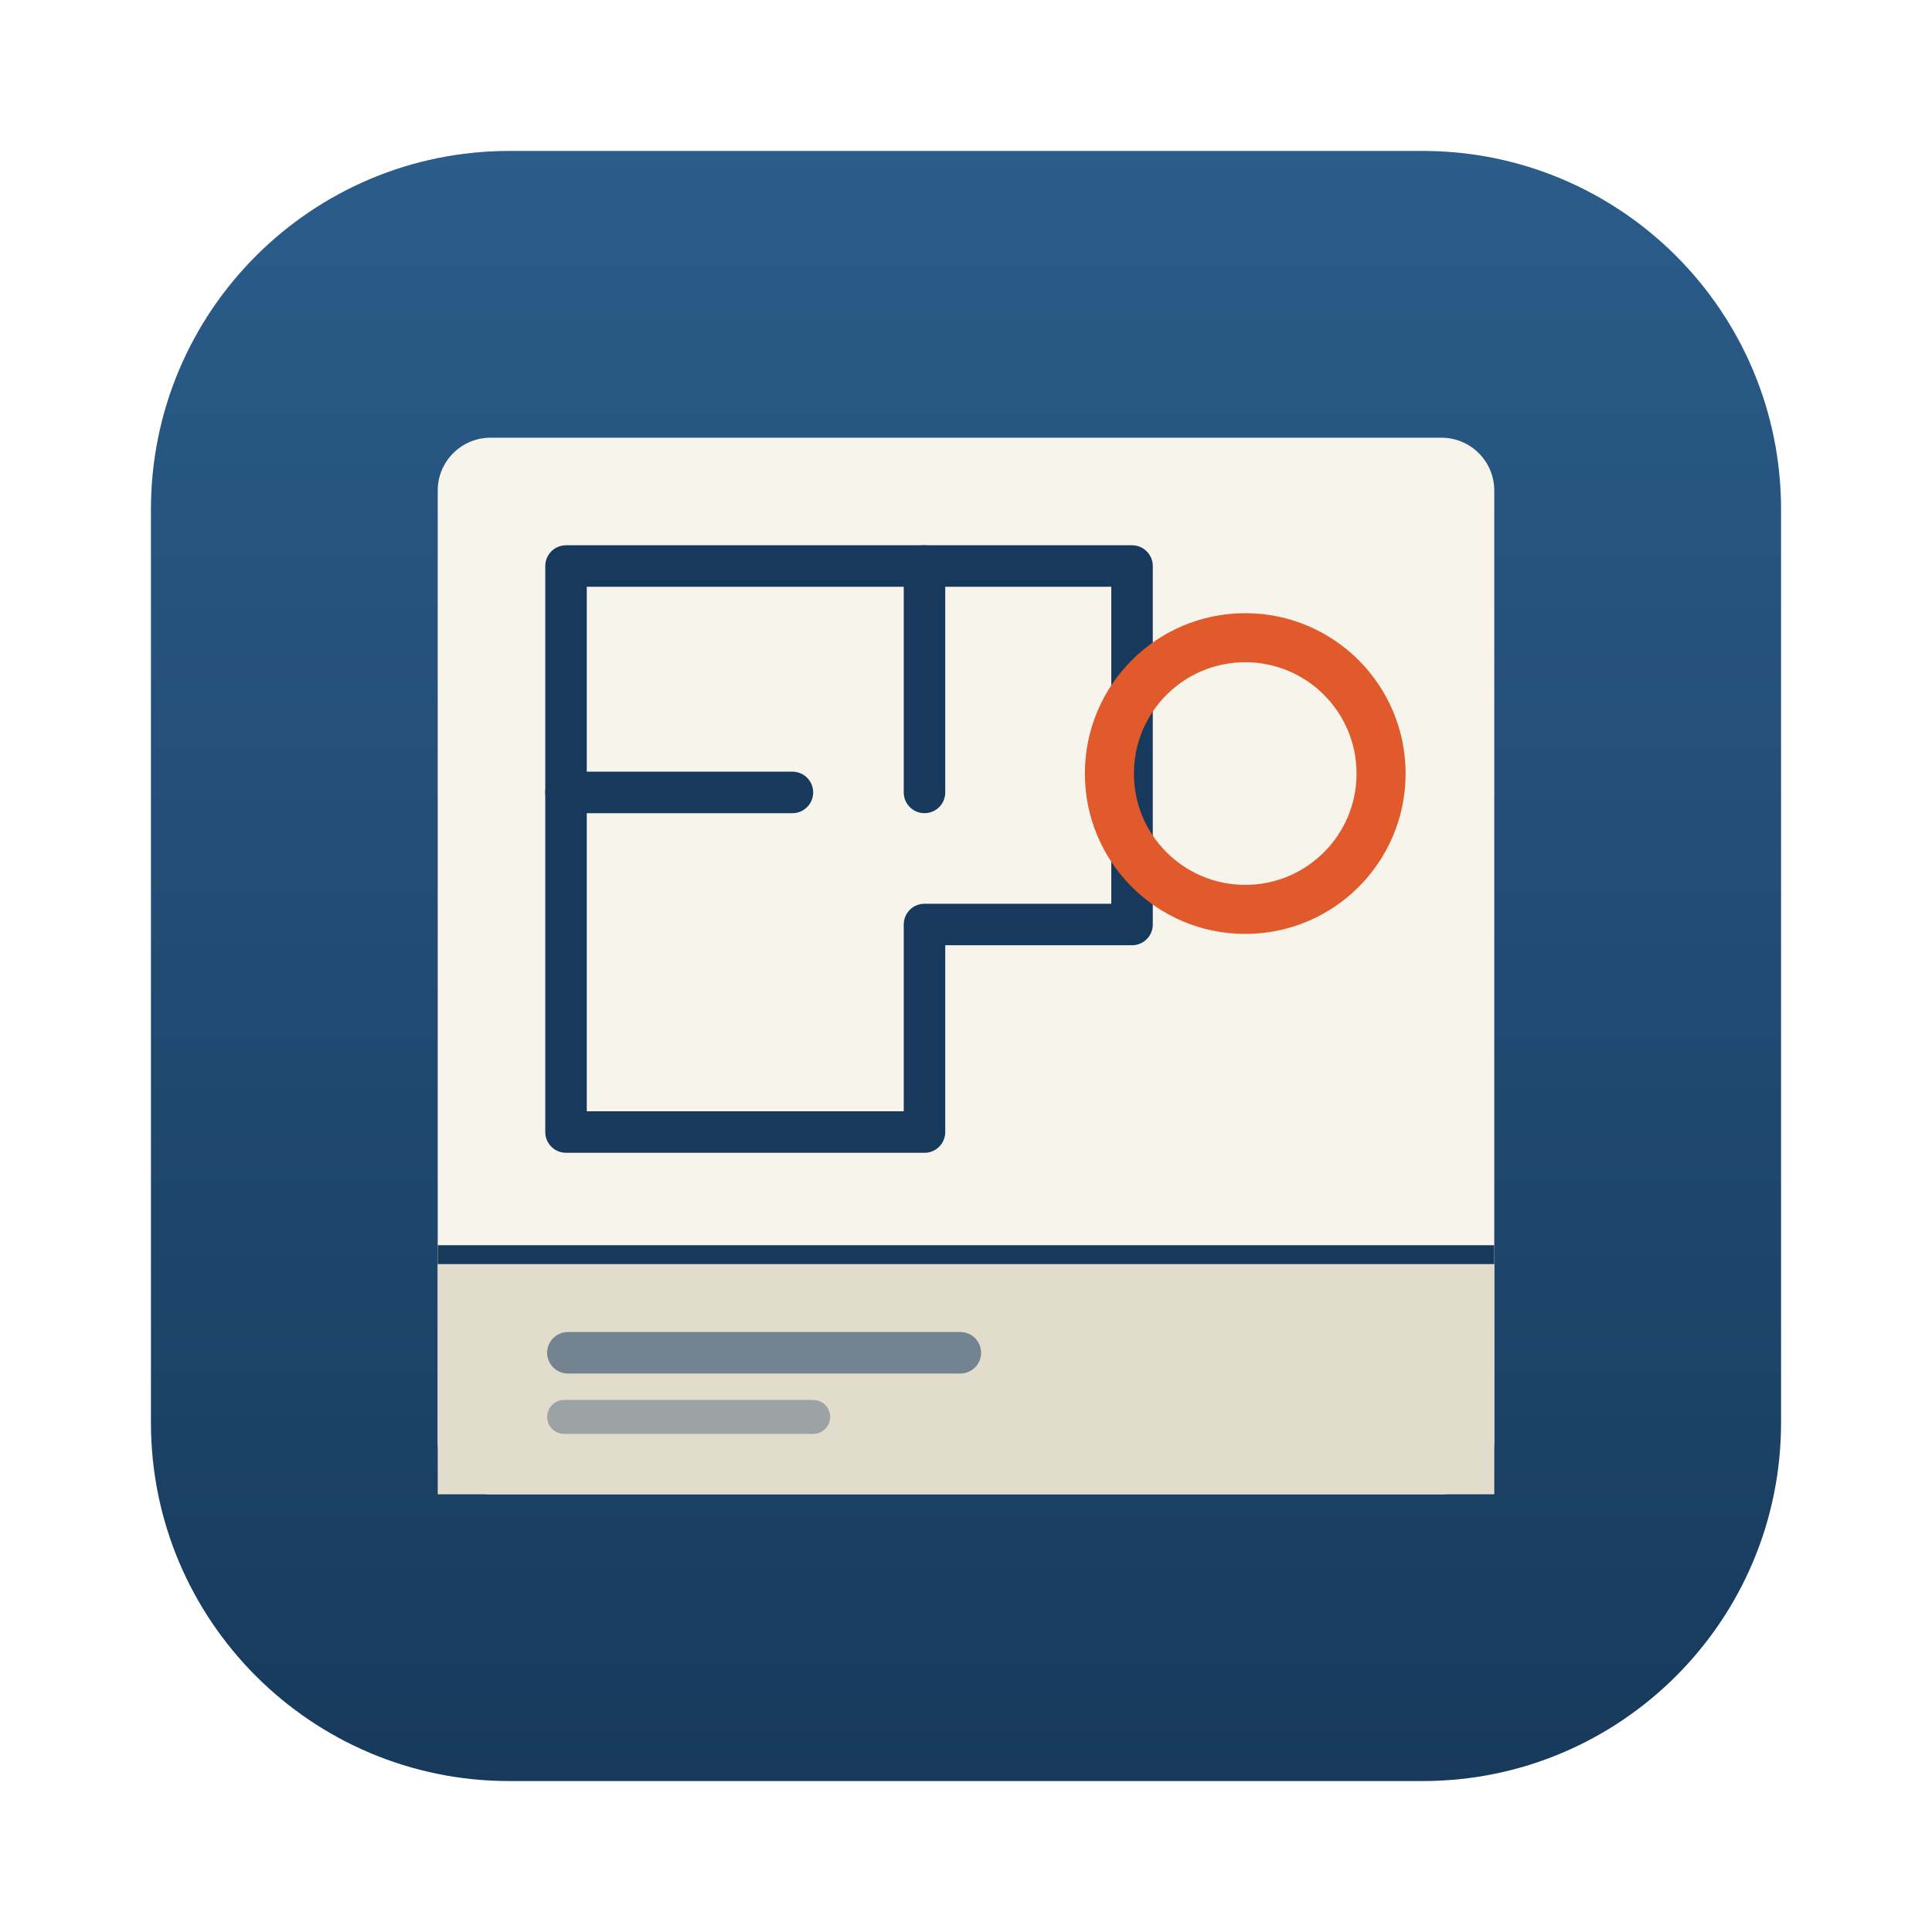
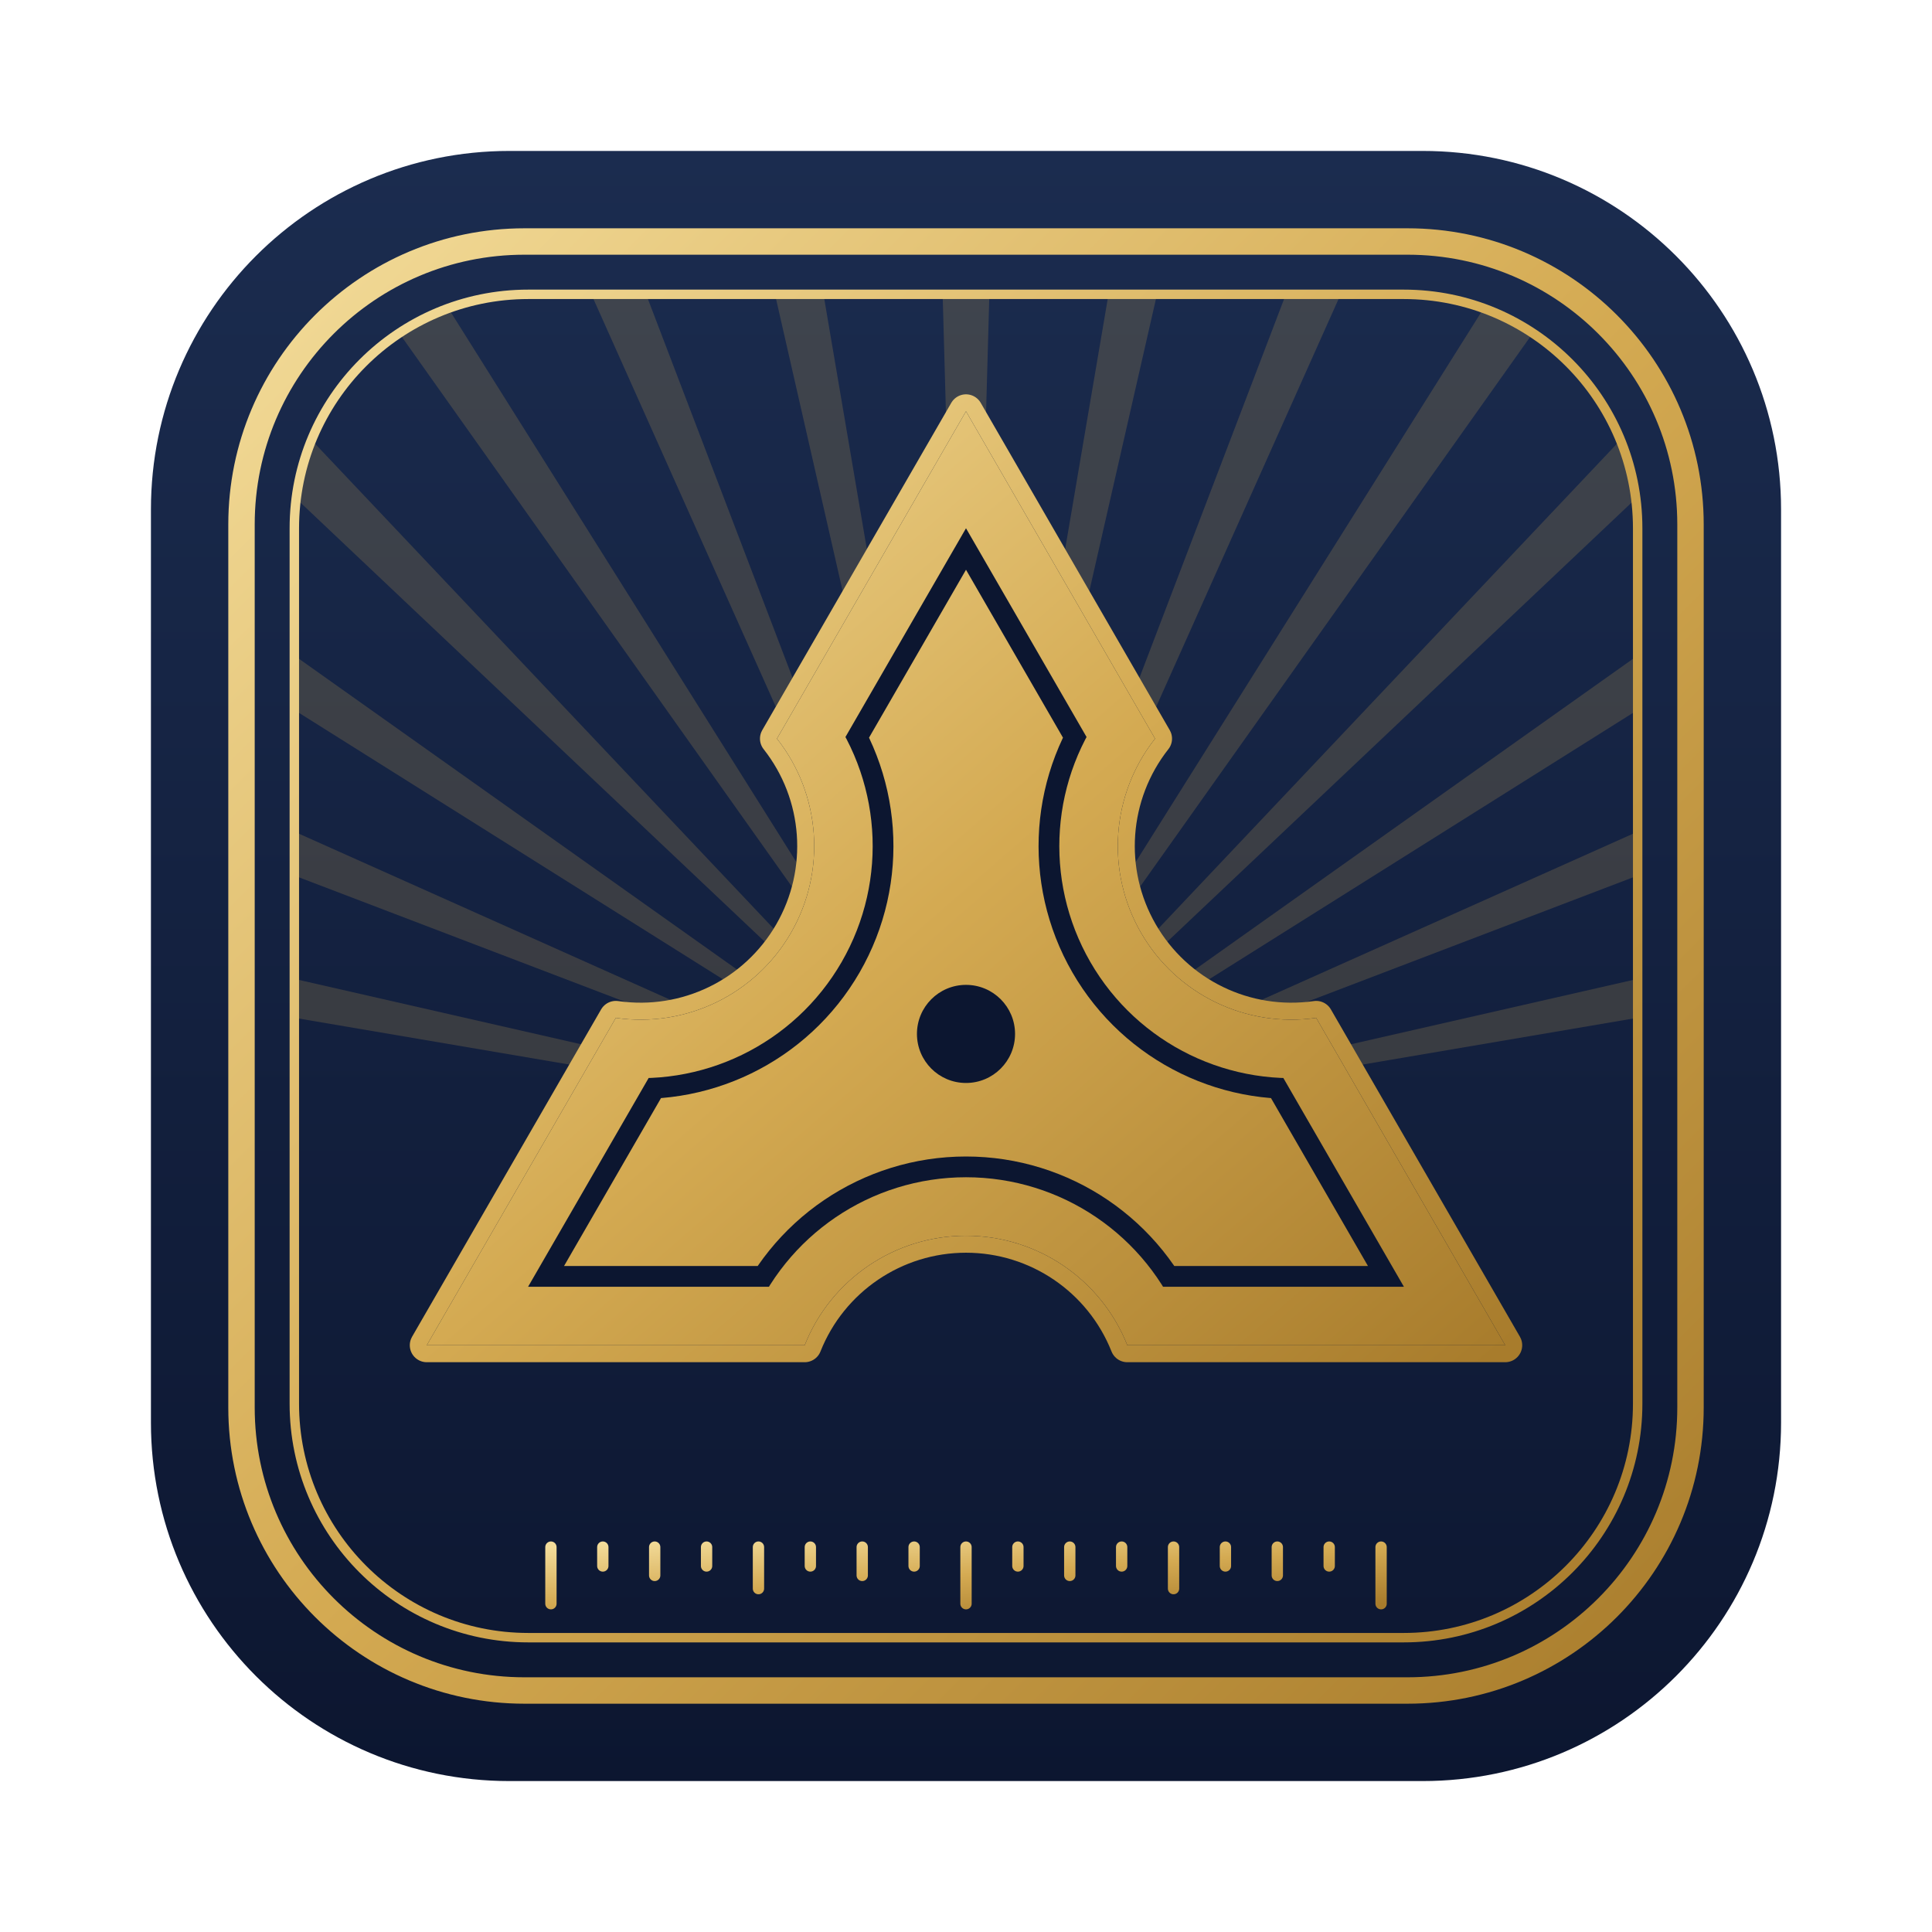
<svg xmlns="http://www.w3.org/2000/svg" viewBox="0 0 1024 1024">
  <defs>
    <linearGradient id="bg" x1="0" y1="0" x2="0" y2="1">
-       <stop offset="0" stop-color="#2b5c8a" />
-       <stop offset="1" stop-color="#173a5c" />
+       <stop offset="0" stop-color="#1b2c4f" />
+       <stop offset="1" stop-color="#0c1630" />
    </linearGradient>
+     <linearGradient id="gold" x1="0" y1="0" x2="1" y2="1">
+       <stop offset="0" stop-color="#f3dc9a" />
+       <stop offset=".5" stop-color="#d4aa52" />
+       <stop offset="1" stop-color="#a87c2c" />
+     </linearGradient>
+     <clipPath id="tile">
+       <rect x="156" y="156" width="712" height="712" rx="124" />
+     </clipPath>
+     <clipPath id="ruler">
+       <path d="M512 218L612.2 391.5A92 92 0 0 0 697.6 539.5L797.8 713L597.5 713A92 92 0 0 0 426.5 713L226.2 713L326.4 539.5A92 92 0 0 0 411.8 391.5L512 218Z" />
+     </clipPath>
  </defs>
  <rect x="80" y="80" width="864" height="864" rx="190" fill="url(#bg)" />
-   <rect x="232" y="232" width="560" height="560" rx="28" fill="#f7f4ec" />
-   <g fill="none" stroke="#173a5c" stroke-width="22" stroke-linejoin="round" stroke-linecap="round">
-     <path d="M300 300h300v190h-110v110h-190z" />
-     <path d="M490 300v120M300 420h120" />
+   <g clip-path="url(#tile)" fill="#d4aa52" opacity=".2">
+     <path d="M512 600L-0.6 512.8L5 484.4ZM512 600L26.2 414.5L37.3 387.7ZM512 600L71.7 323.3L87.9 299.1ZM512 600L134.2 242.7L154.7 222.2ZM512 600L211.1 175.9L235.3 159.7ZM512 600L299.7 125.3L326.5 114.2ZM512 600L396.4 93L424.8 87.4ZM512 600L497.5 80.2L526.5 80.2ZM512 600L599.2 87.4L627.6 93ZM512 600L697.5 114.2L724.3 125.3ZM512 600L788.7 159.7L812.9 175.9ZM512 600L869.3 222.2L889.8 242.7ZM512 600L936.1 299.1L952.3 323.3ZM512 600L986.7 387.7L997.8 414.5ZM512 600L1019 484.4L1024.6 512.8Z" />
  </g>
-   <rect x="232" y="660" width="560" height="132" fill="#e2dccd" />
-   <rect x="232" y="660" width="560" height="10" fill="#173a5c" />
-   <circle cx="660" cy="410" r="72" fill="none" stroke="#e05a2b" stroke-width="26" />
-   <rect x="290" y="706" width="230" height="22" rx="11" fill="#173a5c" opacity=".55" />
-   <rect x="290" y="742" width="150" height="18" rx="9" fill="#173a5c" opacity=".35" />
+   <rect x="128" y="128" width="768" height="768" rx="150" fill="none" stroke="url(#gold)" stroke-width="14" />
+   <rect x="156" y="156" width="712" height="712" rx="124" fill="none" stroke="url(#gold)" stroke-width="5" />
+   <path d="M512 218L612.2 391.5A92 92 0 0 0 697.6 539.5L797.8 713L597.5 713A92 92 0 0 0 426.5 713L226.2 713L326.4 539.5A92 92 0 0 0 411.8 391.5L512 218Z" fill="url(#gold)" stroke="url(#gold)" stroke-width="18" stroke-linejoin="round" />
+   <g clip-path="url(#ruler)" fill="none" stroke-linejoin="round">
+     <path d="M512 218L612.2 391.5A92 92 0 0 0 697.6 539.5L797.8 713L597.5 713A92 92 0 0 0 426.5 713L226.2 713L326.4 539.5A92 92 0 0 0 411.8 391.5L512 218Z" stroke="#0c1630" stroke-width="84" />
+     <path d="M512 218L612.2 391.5A92 92 0 0 0 697.6 539.5L797.8 713L597.5 713A92 92 0 0 0 426.5 713L226.2 713L326.4 539.5A92 92 0 0 0 411.8 391.5L512 218Z" stroke="url(#gold)" stroke-width="62" />
+   </g>
+   <circle cx="512" cy="548" r="26" fill="#0c1630" />
+   <g stroke="url(#gold)" stroke-width="7" stroke-linecap="round" fill="none">
+     <path d="M292 820h440" />
+     <path d="M292 820v30M319.5 820v10M347 820v15M374.5 820v10M402 820v22M429.5 820v10M457 820v15M484.5 820v10M512 820v30M539.5 820v10M567 820v15M594.5 820v10M622 820v22M649.5 820v10M677 820v15M704.5 820v10M732 820v30" stroke-width="6" />
+   </g>
</svg>
